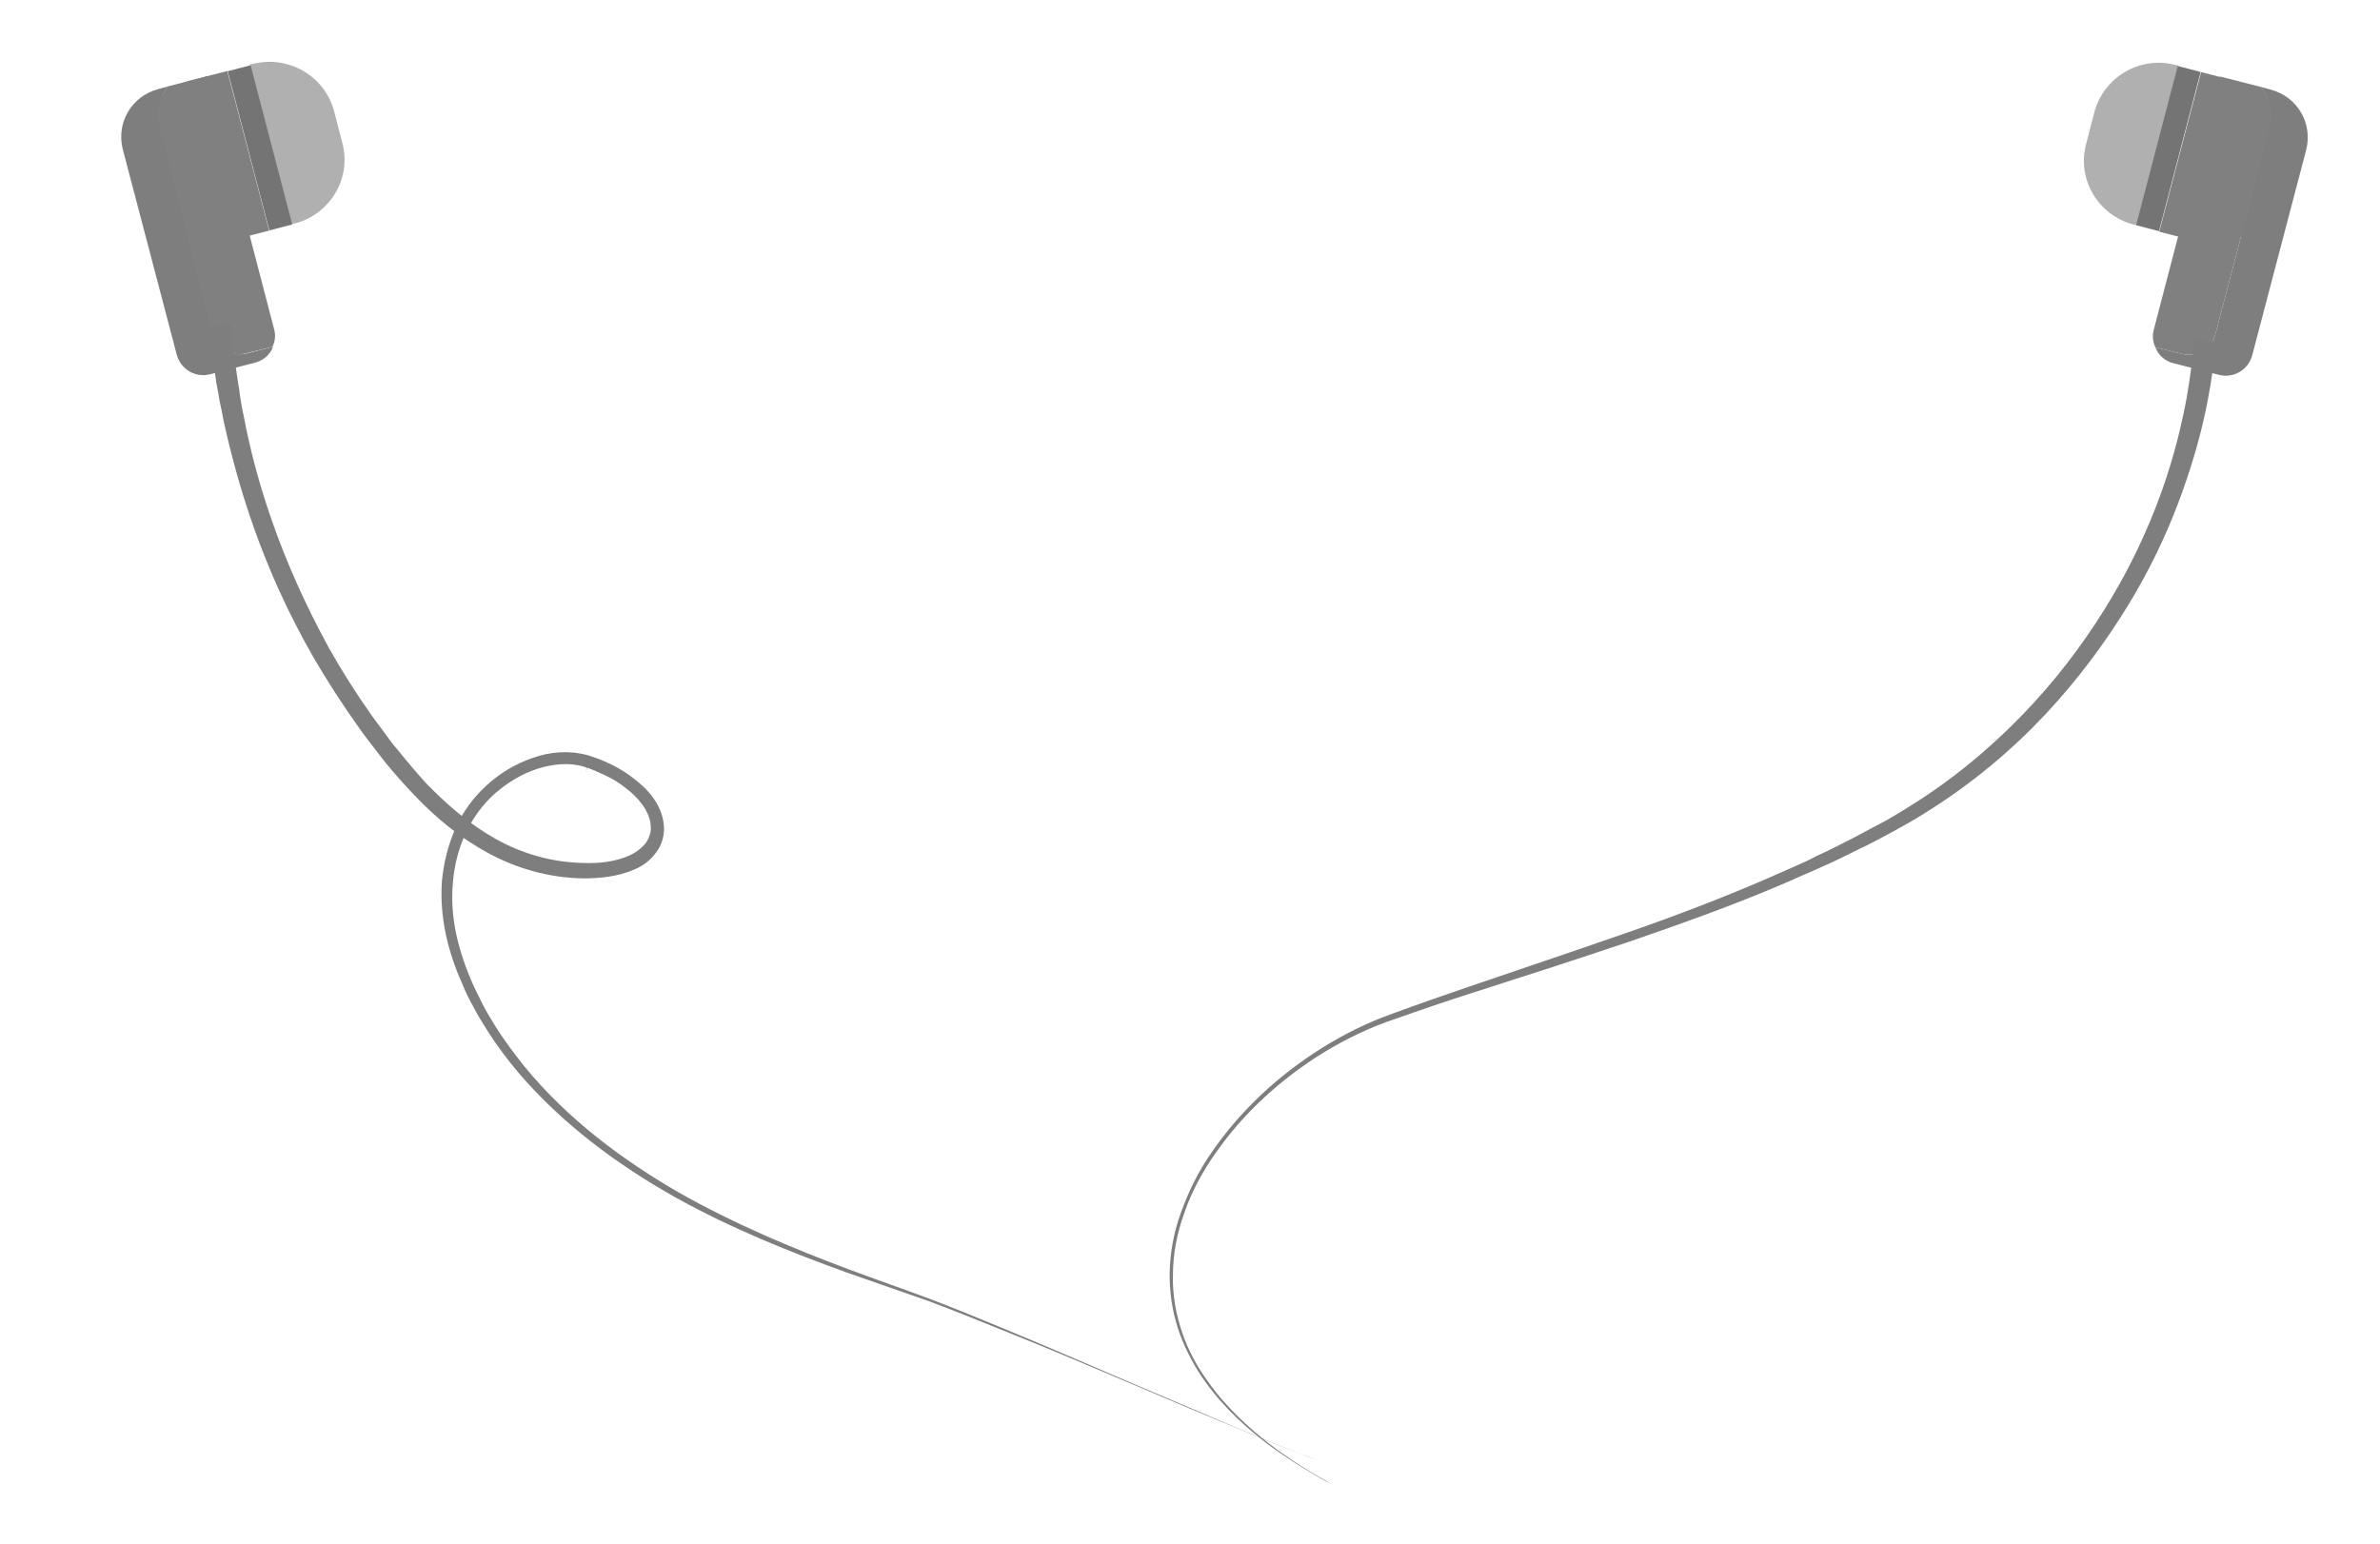
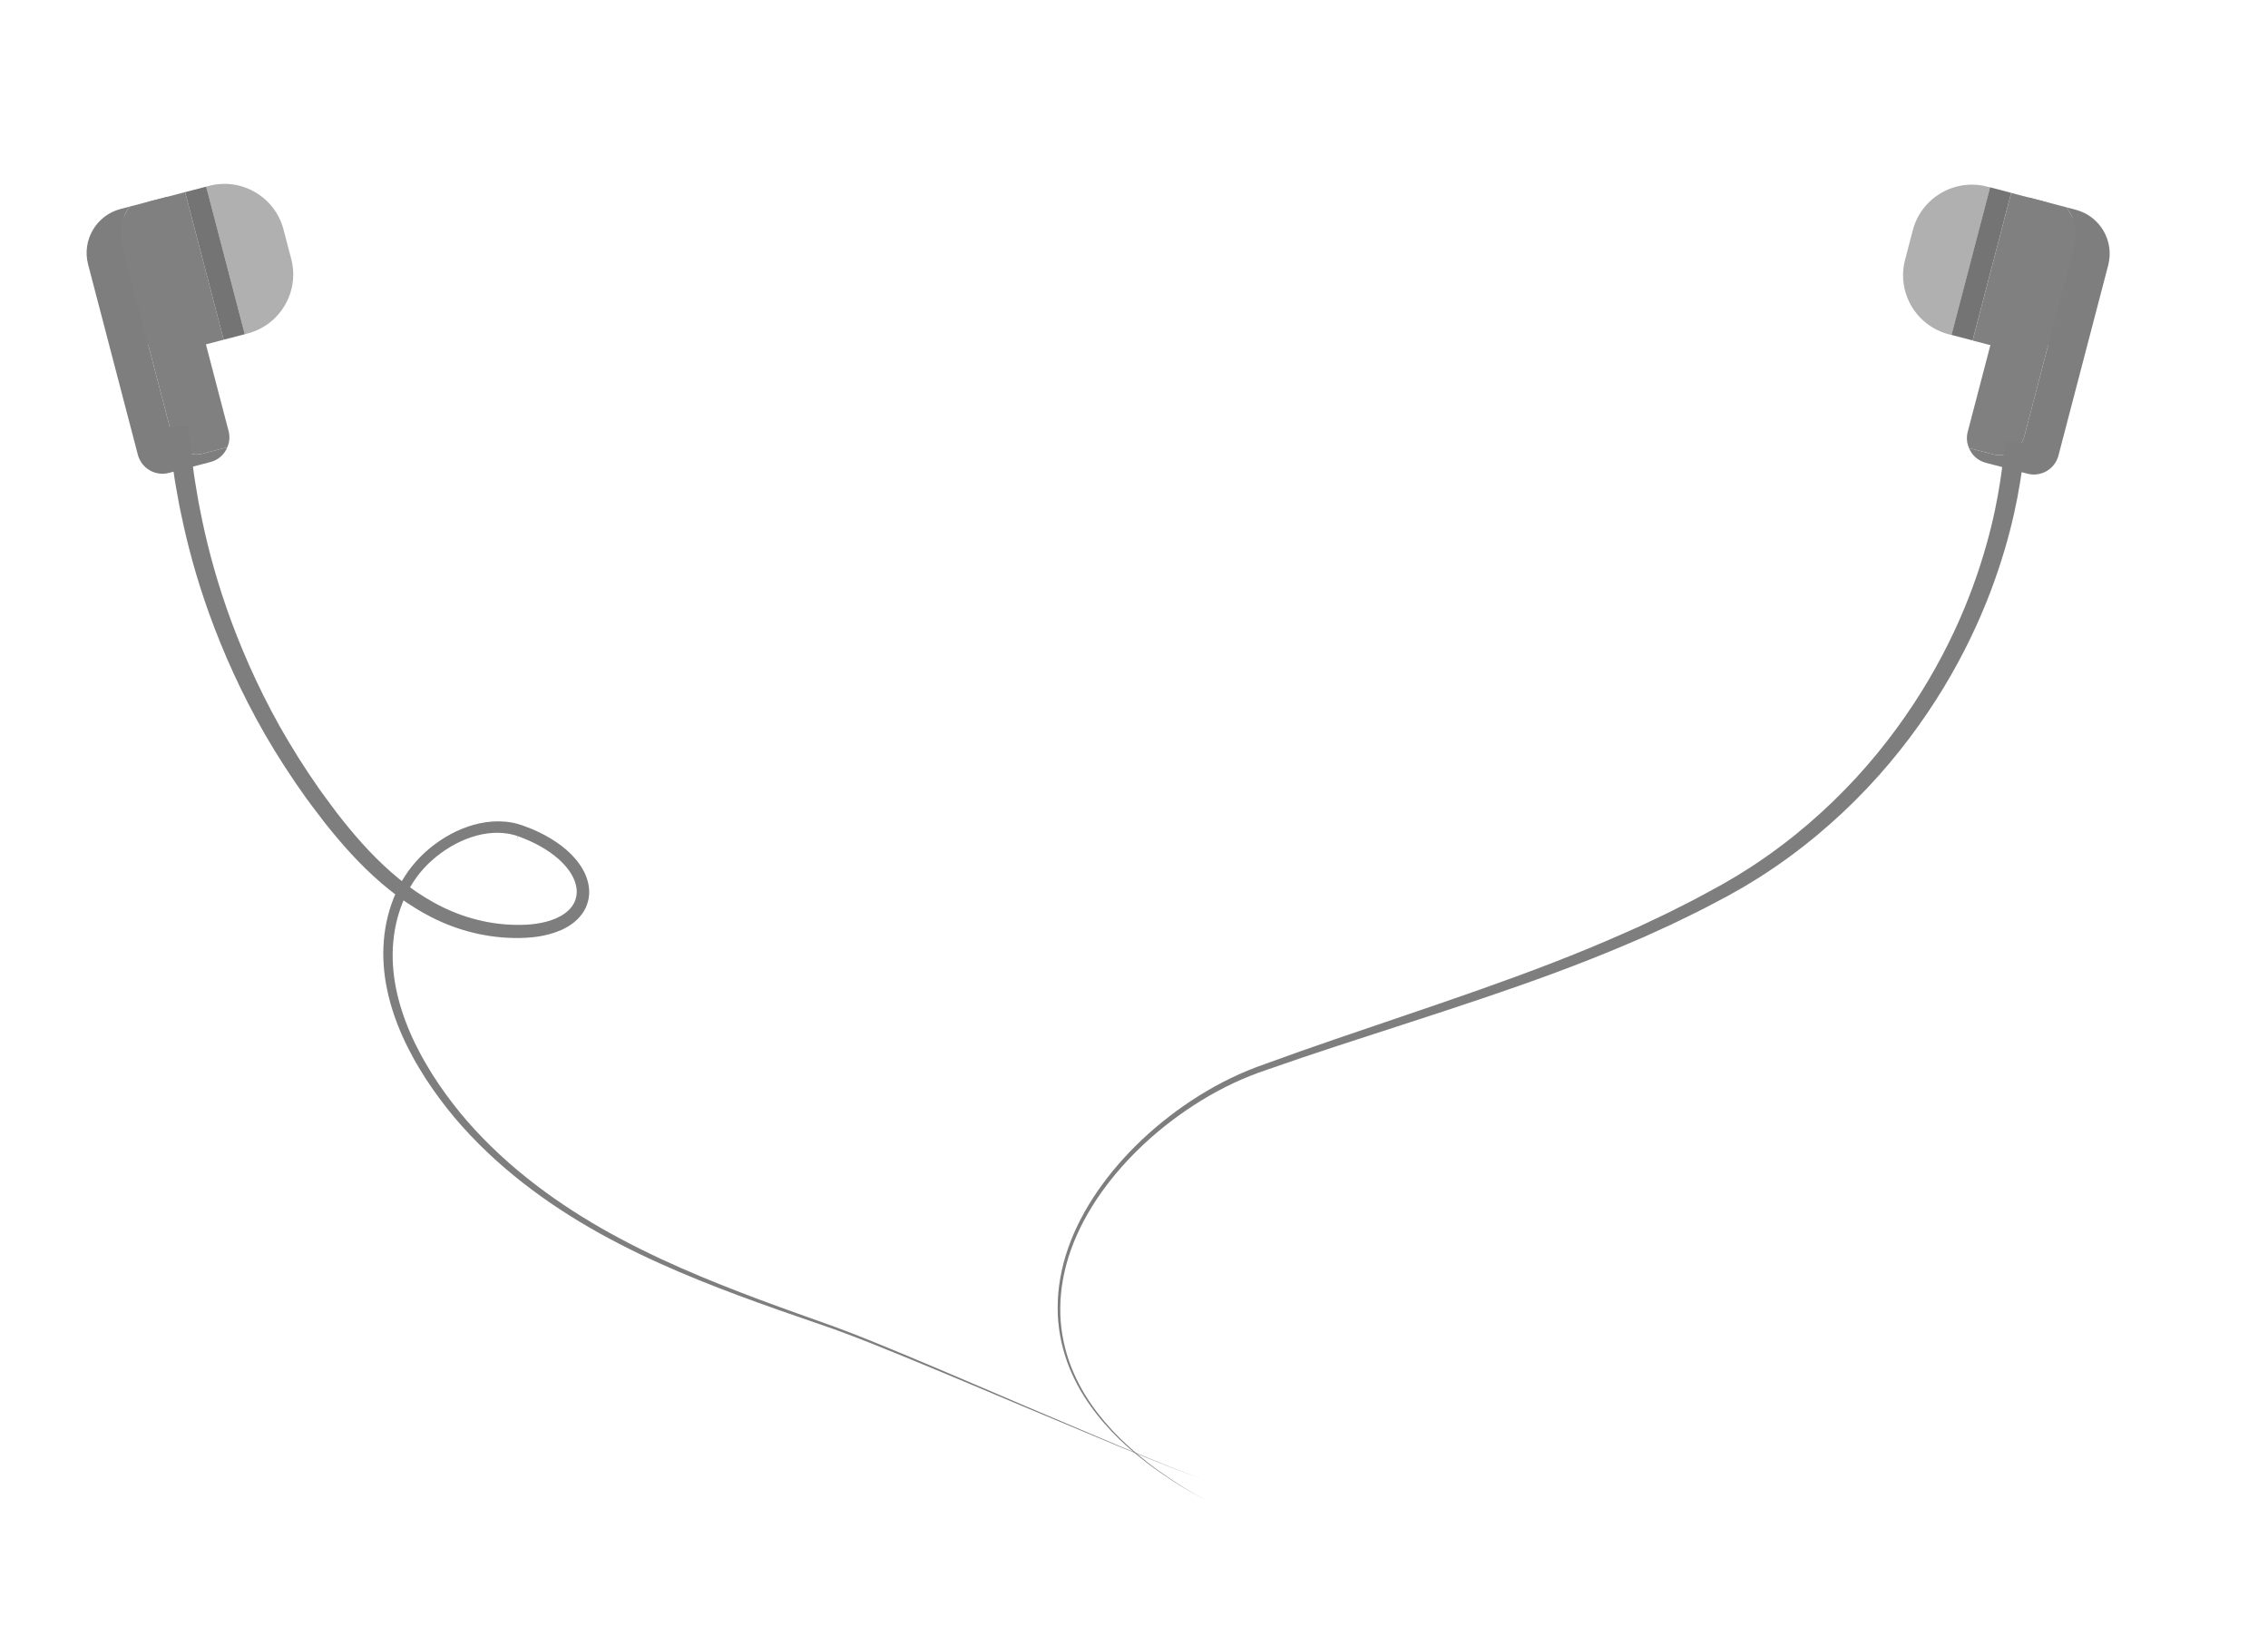
- <svg xmlns="http://www.w3.org/2000/svg" version="1.1" id="Layer_1" x="0px" y="0px" viewBox="0 0 432.4 280.4" style="enable-background:new 0 0 432.4 280.4;" xml:space="preserve">
-   <style type="text/css">
- 	.st0{fill:#808080;}
- 	.st1{fill:#B0B0B0;}
- 	.st2{fill:#747474;}
- 	.st3{fill:#7E7E7E;}
- </style>
+ <svg xmlns="http://www.w3.org/2000/svg" version="1.1" id="Layer_1" x="0px" y="0px" viewBox="0 0 445.27 322.973" enable-background="new 0 0 445.27 322.973" xml:space="preserve">
  <g id="XMLID_683_">
    <g id="XMLID_703_">
-       <path id="XMLID_708_" class="st0" d="M406.5,14.8l-6.6-1.7l-7.6,29l6.6,1.7c6.4,1.7,12.9-2.1,14.6-8.6l1.5-5.8    C416.7,23,412.9,16.4,406.5,14.8z" />
-       <path id="XMLID_707_" class="st1" d="M380.5,20.4l-1.5,5.8c-1.7,6.4,2.2,12.9,8.6,14.6l0.6,0.1l7.6-29l-0.6-0.1    C388.8,10.1,382.2,14,380.5,20.4z" />
-       <rect id="XMLID_706_" x="379" y="24.8" transform="matrix(0.253 -0.9675 0.9675 0.253 268.2083 401.3256)" class="st2" width="29.9" height="4.3" />
-       <path id="XMLID_705_" class="st3" d="M391.6,63.1c0.5,1.4,1.7,2.5,3.3,2.9l8.2,2.1c2.7,0.7,5.4-0.9,6.1-3.6l9.8-37.3    c1.2-4.8-1.6-9.6-6.4-10.9l-1.8-0.5c1.5,2.1,2.2,4.9,1.5,7.6l-9.8,37.3c-0.7,2.7-3.4,4.3-6.1,3.6L391.6,63.1z" />
-       <path id="XMLID_704_" class="st0" d="M403.3,13.9l-12,46c-0.3,1.1-0.2,2.2,0.3,3.2l4.8,1.2c2.7,0.7,5.4-0.9,6.1-3.6l9.8-37.3    c0.7-2.7,0.1-5.5-1.5-7.6L403.3,13.9z" />
+       <path id="XMLID_708_" fill="#808080" d="M401.478,39.596l-6.625-1.732l-7.575,28.974l6.622,1.732    c6.391,1.671,12.94-2.136,14.62-8.558l1.515-5.796C411.705,47.825,407.866,41.269,401.478,39.596z" />
+       <path id="XMLID_707_" fill="#B0B0B0" d="M375.532,45.194l-1.517,5.796c-1.677,6.423,2.17,12.948,8.559,14.62    l0.563,0.145l7.577-28.973l-0.563-0.147C383.762,34.964,377.204,38.803,375.532,45.194z" />
+       <rect id="XMLID_706_" x="374.023" y="49.671" transform="matrix(0.253 -0.9675 0.9675 0.253 240.4462 415.0397)" fill="#747474" width="29.947" height="4.28" />
+       <path id="XMLID_705_" fill="#7E7E7E" d="M386.572,87.943c0.533,1.389,1.737,2.491,3.312,2.903l8.156,2.132    c2.668,0.698,5.392-0.897,6.09-3.563l9.765-37.349c1.25-4.777-1.602-9.649-6.379-10.897l-1.779-0.467    c1.545,2.088,2.178,4.859,1.467,7.578l-9.767,37.349c-0.698,2.666-3.422,4.261-6.09,3.563L386.572,87.943z" />
+       <path id="XMLID_704_" fill="#808080" d="M398.344,38.769l-12.026,45.988c-0.286,1.092-0.196,2.202,0.254,3.187    l4.776,1.248c2.668,0.698,5.392-0.897,6.09-3.563l9.767-37.349c0.711-2.719,0.078-5.49-1.467-7.578    L398.344,38.769z" />
    </g>
    <g id="XMLID_696_">
-       <path id="XMLID_701_" class="st0" d="M34.7,14.6l6.6-1.7l7.6,29l-6.6,1.7c-6.4,1.7-12.9-2.1-14.6-8.6l-1.5-5.8    C24.5,22.8,28.3,16.3,34.7,14.6z" />
-       <path id="XMLID_700_" class="st1" d="M60.7,20.2l1.5,5.8c1.7,6.4-2.2,12.9-8.6,14.6l-0.6,0.1l-7.6-29l0.6-0.1    C52.4,10,59,13.8,60.7,20.2z" />
-       <rect id="XMLID_699_" x="32.2" y="24.7" transform="matrix(-0.253 -0.9675 0.9675 -0.253 33.1896 79.2698)" class="st2" width="29.9" height="4.3" />
-       <path id="XMLID_698_" class="st3" d="M49.6,63c-0.5,1.4-1.7,2.5-3.3,2.9L38.2,68c-2.7,0.7-5.4-0.9-6.1-3.6l-9.8-37.3    c-1.2-4.8,1.6-9.6,6.4-10.9l1.8-0.5c-1.5,2.1-2.2,4.9-1.5,7.6l9.8,37.3c0.7,2.7,3.4,4.3,6.1,3.6L49.6,63z" />
-       <path id="XMLID_697_" class="st0" d="M37.8,13.8l12,46c0.3,1.1,0.2,2.2-0.3,3.2l-4.8,1.2c-2.7,0.7-5.4-0.9-6.1-3.6L29,23.3    c-0.7-2.7-0.1-5.5,1.5-7.6L37.8,13.8z" />
+       <path id="XMLID_701_" fill="#808080" d="M29.716,39.443l6.625-1.732l7.575,28.974l-6.622,1.732    c-6.391,1.671-12.94-2.136-14.62-8.558l-1.515-5.796C19.488,47.672,23.328,41.116,29.716,39.443z" />
+       <path id="XMLID_700_" fill="#B0B0B0" d="M55.661,45.041l1.517,5.796c1.677,6.423-2.17,12.948-8.559,14.62    l-0.563,0.145l-7.577-28.973l0.563-0.147C47.432,34.81,53.99,38.65,55.661,45.041z" />
+       <rect id="XMLID_699_" x="27.223" y="49.518" transform="matrix(-0.253 -0.9675 0.9675 -0.253 2.8972 105.5519)" fill="#747474" width="29.947" height="4.28" />
+       <path id="XMLID_698_" fill="#7E7E7E" d="M44.622,87.79c-0.533,1.389-1.737,2.491-3.312,2.903l-8.156,2.132    c-2.668,0.698-5.392-0.897-6.09-3.563l-9.765-37.349c-1.25-4.777,1.602-9.649,6.379-10.897l1.779-0.467    c-1.545,2.088-2.178,4.859-1.467,7.578l9.767,37.349c0.698,2.666,3.422,4.261,6.09,3.563L44.622,87.79z" />
+       <path id="XMLID_697_" fill="#808080" d="M32.849,38.616l12.027,45.988c0.286,1.092,0.195,2.202-0.254,3.187    l-4.776,1.248c-2.668,0.698-5.392-0.897-6.09-3.563l-9.767-37.349c-0.711-2.719-0.078-5.49,1.467-7.578    L32.849,38.616z" />
    </g>
    <g id="XMLID_688_">
-       <path id="XMLID_60_" class="st3" d="M402.6,62.2c0,0-0.1,1.3-0.4,3.6c-0.3,2.4-0.8,5.9-1.8,10.3c-1,4.4-2.5,9.6-4.7,15.4    c-2.2,5.8-5.2,12.2-9.2,18.7c-4,6.5-8.9,13.2-14.9,19.6c-6,6.4-13.1,12.4-21.2,17.5c-1,0.6-2,1.3-3.1,1.9    c-1.1,0.6-2.1,1.2-3.2,1.8c-2.1,1.1-4.2,2.3-6.4,3.3c-2.2,1.1-4.4,2.2-6.7,3.2c-1.1,0.5-2.2,1-3.4,1.5c-1.1,0.5-2.3,1-3.4,1.5    c-9.1,3.9-18.6,7.3-28.2,10.6c-9.5,3.2-19.1,6.3-28.5,9.3c-4.7,1.5-9.4,3.1-13.9,4.7c-4.6,1.5-8.9,3.6-12.9,6    c-8,4.9-14.8,11.2-19.7,18.2c-2.5,3.5-4.5,7.2-5.8,11c-1.4,3.8-2.1,7.7-2.1,11.4c-0.1,3.7,0.6,7.3,1.7,10.5    c1.1,3.2,2.7,6.1,4.5,8.6c3.5,5,7.6,8.6,11,11.3c3.5,2.7,6.4,4.5,8.4,5.7c1,0.6,1.8,1,2.3,1.3c0.5,0.3,0.8,0.5,0.8,0.5    s-0.3-0.2-0.8-0.4c-0.5-0.3-1.3-0.7-2.3-1.3c-2-1.2-5-3-8.5-5.6c-3.5-2.7-7.6-6.2-11.2-11.2c-1.8-2.5-3.4-5.4-4.6-8.6    c-1.2-3.3-1.9-6.9-1.9-10.7c0-3.8,0.7-7.8,2.1-11.6c1.4-3.9,3.3-7.7,5.8-11.2c5-7.2,11.8-13.6,19.8-18.6c4-2.5,8.4-4.7,13-6.3    c4.6-1.7,9.2-3.3,13.9-4.9c9.4-3.2,18.9-6.4,28.4-9.7c9.5-3.3,18.9-6.9,27.9-10.9c1.1-0.5,2.3-1,3.4-1.5c1.1-0.5,2.2-1,3.3-1.6    c2.2-1,4.4-2.1,6.5-3.2c2.1-1.1,4.3-2.3,6.4-3.4c1-0.6,2-1.2,3-1.8c1-0.6,2-1.3,3-1.9c7.8-5.1,14.6-11.1,20.4-17.4    c5.8-6.3,10.5-12.9,14.3-19.3c3.8-6.4,6.6-12.6,8.7-18.3c2.1-5.7,3.4-10.8,4.3-15c0.9-4.2,1.3-7.6,1.6-9.9    c0.2-2.3,0.3-3.6,0.3-3.6L402.6,62.2z" />
+       <path id="XMLID_127_" fill="#7E7E7E" d="M397.593,87.022c0,0-0.137,1.252-0.395,3.599    c-0.328,2.414-0.82,5.902-1.801,10.271c-0.98,4.368-2.462,9.611-4.677,15.431    c-2.219,5.815-5.215,12.196-9.183,18.74c-3.978,6.532-8.908,13.245-14.928,19.61    c-6.015,6.36-13.098,12.386-21.155,17.512c-1.017,0.624-2.038,1.25-3.064,1.879    c-1.052,0.595-2.108,1.192-3.167,1.791c-2.131,1.102-4.227,2.265-6.427,3.338    c-2.201,1.068-4.4,2.184-6.652,3.179c-1.121,0.511-2.245,1.024-3.372,1.538    c-1.138,0.486-2.278,0.974-3.421,1.462c-9.144,3.903-18.634,7.331-28.173,10.554    c-9.539,3.23-19.133,6.254-28.532,9.346c-4.702,1.539-9.351,3.108-13.925,4.711    c-4.593,1.526-8.869,3.579-12.87,6.029c-7.969,4.902-14.763,11.172-19.719,18.183    c-2.47,3.508-4.468,7.214-5.837,11.011c-1.371,3.794-2.097,7.676-2.135,11.418    c-0.063,3.746,0.615,7.322,1.724,10.55c1.137,3.225,2.696,6.103,4.45,8.601    c3.504,5.02,7.561,8.597,11.001,11.308c3.477,2.692,6.423,4.519,8.449,5.718c1.005,0.616,1.807,1.034,2.333,1.341    c0.53,0.299,0.804,0.454,0.804,0.454s-0.275-0.152-0.808-0.446c-0.529-0.302-1.335-0.712-2.347-1.318    c-2.04-1.178-5.005-2.977-8.517-5.638c-3.474-2.682-7.58-6.226-11.162-11.246    c-1.792-2.498-3.397-5.387-4.581-8.641c-1.157-3.256-1.882-6.88-1.857-10.687    c0-3.803,0.699-7.758,2.052-11.626c1.351-3.872,3.341-7.652,5.808-11.234    c4.953-7.159,11.761-13.573,19.797-18.631c4.009-2.521,8.414-4.675,13.015-6.266    c4.562-1.668,9.198-3.304,13.883-4.909c9.367-3.225,18.917-6.378,28.387-9.73    c9.471-3.345,18.867-6.886,27.884-10.882c1.127-0.5,2.251-0.999,3.373-1.496    c1.109-0.524,2.215-1.047,3.319-1.569c2.223-1.019,4.362-2.143,6.513-3.222c2.147-1.083,4.254-2.289,6.361-3.415    c1.016-0.593,2.029-1.185,3.037-1.774c0.992-0.627,1.98-1.252,2.964-1.874    c7.792-5.109,14.617-11.078,20.39-17.353c5.78-6.279,10.486-12.878,14.264-19.277    c3.768-6.412,6.59-12.641,8.661-18.302c2.068-5.667,3.431-10.753,4.319-14.982    c0.89-4.234,1.317-7.607,1.595-9.867c0.225-2.343,0.344-3.592,0.344-3.592L397.593,87.022z" />
    </g>
    <g id="XMLID_685_">
-       <path id="XMLID_687_" class="st3" d="M42,58.7c0,0,0.1,1.6,0.4,4.5c0.1,1.5,0.4,3.2,0.7,5.3c0.1,1,0.4,2.2,0.5,3.4    c0.2,1.2,0.4,2.5,0.7,3.8c1,5.3,2.6,11.8,5.1,18.9c2.5,7.2,5.9,15,10.4,23.2c2.3,4.1,4.9,8.2,7.8,12.3c0.7,1,1.5,2,2.3,3.1    c0.7,1,1.5,2.1,2.4,3.1c1.6,2,3.3,4,5.1,6c3.7,3.8,7.8,7.4,12.6,10.1c4.8,2.7,10.3,4.3,16,4.4c2.8,0.1,5.7-0.2,8.2-1.3    c1.2-0.5,2.3-1.3,3.1-2.3c0.7-1,1.1-2.2,0.9-3.4c-0.1-1.2-0.7-2.5-1.5-3.6c-0.8-1.1-1.8-2.1-3-3c-1.1-0.9-2.4-1.7-3.7-2.3    c-0.7-0.3-1.3-0.6-2-0.9c-0.3-0.1-0.7-0.3-1-0.4l-0.3-0.1c-1.1,2.9,1.6-4.8,0,0l-0.1,0l-0.5-0.2c-2.7-0.8-5.7-0.5-8.5,0.4    c-2.8,0.9-5.4,2.5-7.7,4.5c-4.5,4-7.1,9.9-7.6,16c-0.3,3-0.1,6.1,0.5,9.1c0.6,3,1.6,6,2.8,8.8c0.6,1.4,1.3,2.8,2,4.2    c0.7,1.4,1.5,2.7,2.3,4c1.6,2.6,3.5,5.1,5.4,7.5c7.8,9.5,17.7,16.9,27.9,22.8c10.2,5.8,20.8,10.2,30.9,14c5.1,1.9,10,3.6,14.8,5.4    c4.8,1.8,9.3,3.7,13.7,5.5c8.7,3.6,16.7,7.1,23.7,10.1c7.1,3,13.2,5.6,18.3,7.8c5.1,2.1,9.1,3.8,11.8,4.8c1.4,0.5,2.4,0.9,3.2,1.2    c0.7,0.3,1.1,0.4,1.1,0.4s-0.4-0.1-1.1-0.4c-0.7-0.3-1.8-0.6-3.2-1.2c-2.8-1-6.8-2.7-11.9-4.8c-5.1-2.1-11.3-4.7-18.3-7.7    c-7.1-3-15-6.4-23.8-9.9c-4.4-1.8-8.9-3.6-13.7-5.4c-4.8-1.7-9.8-3.4-14.9-5.2c-10.2-3.7-20.8-7.9-31.2-13.7    c-10.3-5.8-20.4-13.2-28.5-22.7c-2-2.4-3.9-4.9-5.6-7.6c-0.8-1.3-1.7-2.7-2.4-4.1c-0.8-1.4-1.5-2.8-2.1-4.3    c-2.6-5.8-4.2-12.2-3.7-18.8c0.3-3.2,1.1-6.4,2.4-9.4c1.3-3,3.3-5.7,5.7-7.9c2.4-2.2,5.2-3.9,8.4-5c3.1-1.1,6.5-1.4,9.9-0.5    c3,0.9,6,2.3,8.5,4.3c1.3,1,2.5,2.1,3.5,3.5c1,1.4,1.7,3,1.9,4.8c0.2,1.8-0.3,3.7-1.4,5.1c-1.1,1.5-2.5,2.5-4,3.1    c-3,1.3-6.2,1.6-9.3,1.6c-6.1-0.1-12.1-1.8-17.2-4.6c-5.2-2.8-9.6-6.5-13.4-10.5c-1.9-2-3.7-4-5.4-6.1c-0.8-1-1.6-2.1-2.4-3.1    c-0.8-1-1.6-2.1-2.3-3.1c-3-4.2-5.7-8.4-8.1-12.5c-4.8-8.3-8.3-16.3-10.9-23.6c-2.6-7.3-4.3-13.9-5.5-19.3    c-0.3-1.4-0.5-2.7-0.8-3.9c-0.2-1.2-0.4-2.4-0.6-3.4c-0.3-2.2-0.6-4-0.8-5.5c-0.3-2.9-0.5-4.5-0.5-4.5L42,58.7z" />
+       <path id="XMLID_125_" fill="#7E7E7E" d="M37.03,83.54c0,0,0.146,1.567,0.419,4.506    c0.141,1.466,0.406,3.208,0.666,5.294c0.142,1.039,0.354,2.159,0.547,3.352    c0.195,1.194,0.406,2.463,0.698,3.791c1.049,5.331,2.637,11.759,5.133,18.916    c2.498,7.151,5.873,15.046,10.434,23.195c2.302,4.061,4.884,8.186,7.775,12.309    c0.726,1.028,1.497,2.037,2.252,3.069c0.749,1.029,1.532,2.058,2.352,3.078c1.608,2.016,3.32,4.025,5.14,5.95    c3.65,3.837,7.793,7.427,12.611,10.089c4.776,2.688,10.273,4.323,15.971,4.447    c2.819,0.071,5.709-0.217,8.192-1.299c1.226-0.544,2.322-1.314,3.053-2.303c0.735-0.985,1.058-2.187,0.931-3.428    c-0.129-1.243-0.679-2.494-1.478-3.613c-0.796-1.125-1.824-2.13-2.961-3.016    c-1.145-0.881-2.399-1.653-3.723-2.313c-0.659-0.336-1.339-0.638-2.028-0.923    c-0.345-0.141-0.692-0.28-1.044-0.407l-0.263-0.099c-1.089,2.877,1.602-4.832-0.014-0.007l-0.138-0.044    l-0.546-0.169c-2.676-0.759-5.718-0.522-8.497,0.421c-2.801,0.937-5.422,2.519-7.667,4.507    c-4.536,3.955-7.074,9.907-7.63,15.961c-0.283,3.034-0.071,6.115,0.519,9.132c0.601,3.014,1.573,5.956,2.796,8.787    c0.61,1.417,1.294,2.803,2.022,4.165c0.717,1.364,1.53,2.663,2.339,4.015    c1.649,2.584,3.463,5.085,5.399,7.466c7.828,9.498,17.67,16.936,27.854,22.763    c10.225,5.832,20.81,10.16,30.927,13.95c5.066,1.893,10.027,3.633,14.824,5.357    c4.781,1.76,9.332,3.65,13.691,5.46c8.716,3.641,16.664,7.07,23.72,10.087    c7.061,3.002,13.217,5.62,18.286,7.776c5.084,2.12,9.086,3.769,11.842,4.825c1.37,0.548,2.437,0.925,3.151,1.192    c0.715,0.264,1.085,0.4,1.085,0.4s-0.37-0.134-1.087-0.393c-0.716-0.262-1.785-0.633-3.159-1.172    c-2.763-1.039-6.776-2.663-11.873-4.751c-5.083-2.124-11.255-4.703-18.336-7.661    c-7.074-2.972-15.044-6.351-23.779-9.936c-4.373-1.784-8.921-3.64-13.707-5.367    c-4.8-1.675-9.794-3.356-14.885-5.196c-10.174-3.683-20.843-7.903-31.211-13.663    c-10.33-5.76-20.372-13.159-28.456-22.744c-2-2.405-3.875-4.925-5.612-7.584    c-0.808-1.316-1.669-2.658-2.424-4.057c-0.763-1.389-1.482-2.807-2.128-4.263    c-2.592-5.799-4.198-12.234-3.659-18.751c0.259-3.235,1.051-6.439,2.386-9.423    c1.327-2.999,3.276-5.7,5.714-7.92c2.423-2.191,5.245-3.947,8.355-5.029c3.102-1.076,6.533-1.446,9.859-0.544    c2.953,0.913,5.957,2.331,8.539,4.277c1.29,0.989,2.492,2.133,3.475,3.495    c0.979,1.354,1.744,2.961,1.948,4.75c0.215,1.78-0.282,3.704-1.356,5.144c-1.062,1.455-2.526,2.453-4.022,3.134    c-3.033,1.339-6.223,1.633-9.277,1.592c-6.12-0.083-12.103-1.773-17.248-4.602    c-5.176-2.786-9.576-6.528-13.414-10.472c-1.919-1.985-3.694-4.022-5.387-6.097    c-0.838-1.02-1.647-2.058-2.433-3.112c-0.784-1.047-1.584-2.07-2.338-3.112c-3.003-4.181-5.692-8.371-8.093-12.5    c-4.76-8.285-8.307-16.331-10.949-23.632c-2.64-7.308-4.344-13.885-5.483-19.347    c-0.315-1.36-0.547-2.66-0.761-3.885c-0.213-1.226-0.441-2.365-0.601-3.444    c-0.295-2.157-0.593-4.013-0.751-5.483c-0.306-2.935-0.47-4.501-0.47-4.501L37.03,83.54z" />
    </g>
  </g>
</svg>
